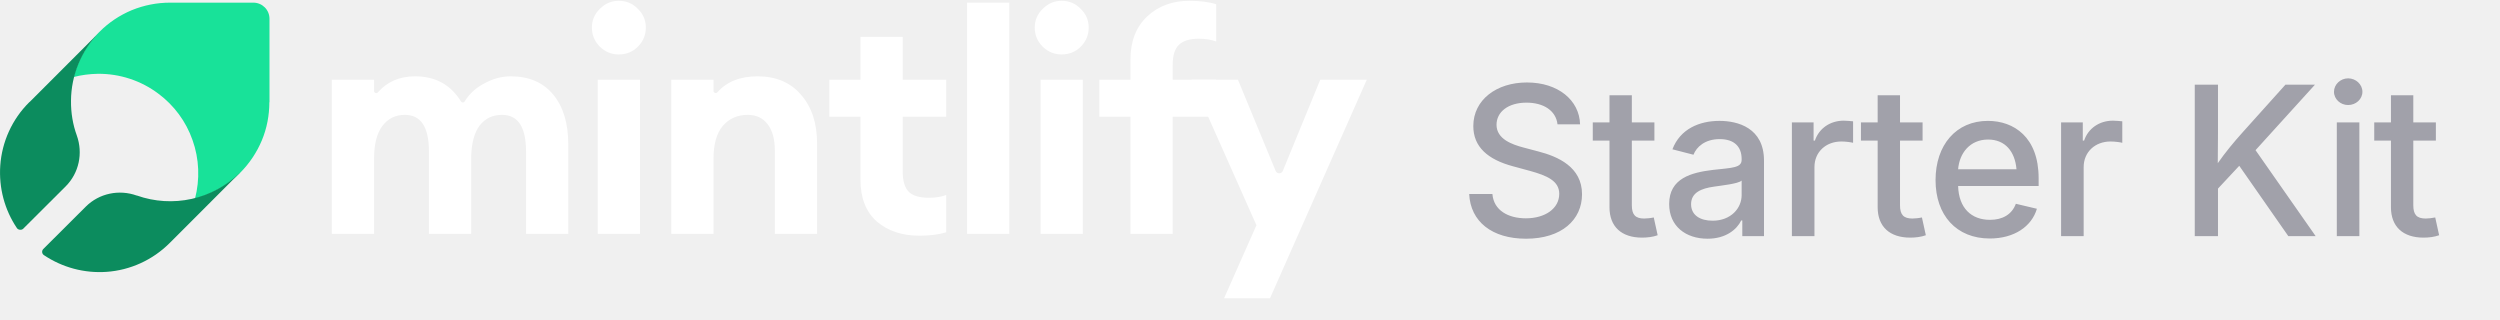
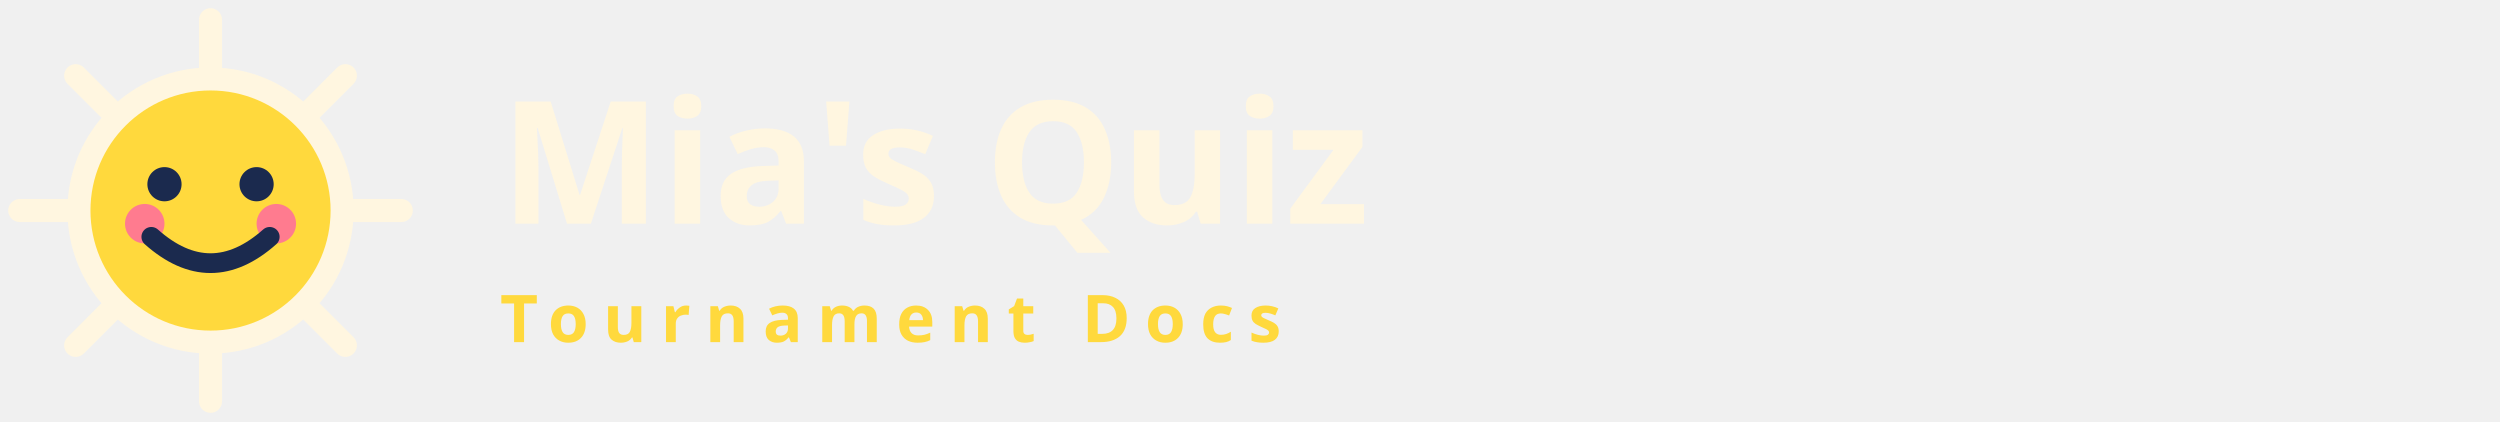
- <svg xmlns="http://www.w3.org/2000/svg" width="180" height="23" viewBox="0 0 180 23" fill="none">
-   <path d="M91.44 21.476H88.133L90.464 16.216L85.802 5.74H89.132L91.847 12.307C91.943 12.536 92.268 12.536 92.362 12.306L95.058 5.74H98.409L91.44 21.476Z" fill="white" />
-   <path d="M81.393 16.837V8.403H79.152V5.74H81.393V4.297C81.393 2.98 81.792 1.944 82.592 1.19C83.391 0.435 84.404 0.058 85.633 0.058C86.387 0.058 87.031 0.139 87.564 0.302V2.988C87.208 2.854 86.794 2.788 86.32 2.788C85.655 2.788 85.174 2.936 84.878 3.232C84.582 3.513 84.434 3.994 84.434 4.674V5.74H87.564V8.403H84.434V16.837H81.393Z" fill="white" />
-   <path d="M76.433 3.92C75.915 3.92 75.463 3.735 75.079 3.365C74.694 2.98 74.502 2.521 74.502 1.989C74.502 1.456 74.694 1.005 75.079 0.635C75.463 0.25 75.915 0.058 76.433 0.058C76.98 0.058 77.438 0.25 77.809 0.635C78.193 1.005 78.386 1.456 78.386 1.989C78.386 2.521 78.193 2.98 77.809 3.365C77.438 3.735 76.98 3.92 76.433 3.92ZM74.924 16.837V5.74H77.964V16.837H74.924Z" fill="white" />
-   <path d="M69.628 16.837V0.191H72.669V16.837H69.628Z" fill="white" />
-   <path d="M66.194 16.97C64.951 16.97 63.93 16.63 63.131 15.949C62.347 15.254 61.955 14.255 61.955 12.953V8.403H59.713V5.74H61.955V2.655H64.995V5.74H68.125V8.403H64.995V12.354C64.995 13.034 65.143 13.523 65.439 13.819C65.735 14.1 66.216 14.24 66.882 14.24C67.355 14.24 67.769 14.174 68.125 14.04V16.726C67.592 16.889 66.948 16.97 66.194 16.97Z" fill="white" />
-   <path d="M48.332 16.837V5.74H51.373V6.551C51.373 6.688 51.559 6.748 51.65 6.646C52.328 5.879 53.293 5.495 54.546 5.495C55.878 5.495 56.921 5.939 57.676 6.827C58.445 7.7 58.83 8.869 58.83 10.334V16.837H55.789V10.844C55.789 10.03 55.619 9.402 55.279 8.958C54.939 8.499 54.458 8.27 53.836 8.27C53.096 8.27 52.497 8.536 52.038 9.069C51.594 9.601 51.373 10.386 51.373 11.421V16.837H48.332Z" fill="white" />
-   <path d="M44.547 3.92C44.029 3.92 43.578 3.735 43.193 3.365C42.809 2.98 42.616 2.521 42.616 1.989C42.616 1.456 42.809 1.005 43.193 0.635C43.578 0.25 44.029 0.058 44.547 0.058C45.095 0.058 45.553 0.25 45.923 0.635C46.308 1.005 46.5 1.456 46.5 1.989C46.5 2.521 46.308 2.98 45.923 3.365C45.553 3.735 45.095 3.92 44.547 3.92ZM43.038 16.837V5.74H46.079V16.837H43.038Z" fill="white" />
-   <path d="M37.875 16.837V10.911C37.875 9.15 37.298 8.27 36.144 8.27C35.478 8.27 34.945 8.521 34.546 9.024C34.161 9.527 33.954 10.275 33.924 11.266V16.837H30.884V10.911C30.884 9.15 30.306 8.27 29.152 8.27C28.472 8.27 27.932 8.536 27.532 9.069C27.133 9.601 26.933 10.386 26.933 11.421V16.837H23.892V5.74H26.933V6.559C26.933 6.695 27.116 6.755 27.206 6.652C27.878 5.881 28.771 5.495 29.885 5.495C31.349 5.495 32.452 6.1 33.193 7.309C33.252 7.404 33.395 7.403 33.454 7.307C33.774 6.78 34.219 6.361 34.79 6.05C35.441 5.68 36.099 5.495 36.765 5.495C38.082 5.495 39.103 5.932 39.828 6.805C40.553 7.678 40.916 8.876 40.916 10.4V16.837H37.875Z" fill="white" />
-   <path d="M19.403 7.362V1.35C19.403 0.705 18.879 0.191 18.244 0.191H12.235C11.291 0.191 10.357 0.378 9.487 0.733C8.618 1.098 7.824 1.621 7.16 2.295L7.114 2.341C6.235 3.23 5.609 4.333 5.291 5.548C5.861 5.399 6.45 5.324 7.039 5.314C8.609 5.296 10.151 5.801 11.403 6.745C12.534 7.586 13.394 8.746 13.861 10.083C14.347 11.438 14.403 12.916 14.039 14.309C15.244 13.991 16.356 13.364 17.244 12.486L17.291 12.439C17.954 11.775 18.487 10.98 18.851 10.111C19.216 9.241 19.393 8.306 19.393 7.362H19.403Z" fill="#18E299" />
-   <path d="M5.112 7.26C5.121 5.416 5.857 3.646 7.151 2.324L2.151 7.326C2.133 7.344 2.114 7.354 2.095 7.372C0.876 8.583 0.14 10.204 0.019 11.918C-0.092 13.52 0.327 15.103 1.22 16.426C1.306 16.552 1.537 16.593 1.667 16.472L4.73 13.417C5.689 12.458 5.987 11.033 5.531 9.757C5.242 8.965 5.103 8.117 5.112 7.26Z" fill="#0C8C5E" />
-   <path d="M17.262 12.44C16.303 13.38 15.102 14.032 13.799 14.321C12.486 14.61 11.127 14.526 9.861 14.079C9.861 14.079 9.851 14.079 9.842 14.079C8.567 13.622 7.142 13.921 6.183 14.871L3.12 17.926C2.99 18.056 3.009 18.27 3.167 18.373C4.489 19.258 6.072 19.686 7.673 19.574C9.386 19.453 10.997 18.717 12.216 17.497L12.263 17.451L17.262 12.449V12.44Z" fill="#0C8C5E" />
-   <text x="105" y="17" font-family="Inter, ui-sans-serif, system-ui, -apple-system, sans-serif" font-size="15" font-weight="500" fill="#A1A1AA" letter-spacing="-0.01em">Starter Kit</text>
+ <svg xmlns="http://www.w3.org/2000/svg" viewBox="0 0 380 64" width="380" height="64" role="img" aria-label="Mia's Quiz Tournament">
+   <style>
+     .wm { font-family: "Fredoka", "Quicksand", "Trebuchet MS", system-ui, sans-serif; font-weight: 700; fill: #FFF6E0; }
+     .wm-sub { font-family: "Fredoka", "Quicksand", "Trebuchet MS", system-ui, sans-serif; font-weight: 600; fill: #FFD93D; letter-spacing: 0.22em; text-transform: uppercase; }
+   </style>
+   <g transform="translate(0, 0)">
+     <g stroke="#FFF6E0" stroke-width="3.5" stroke-linecap="round" fill="none">
+       <line x1="32" y1="3" x2="32" y2="11" />
+       <line x1="32" y1="53" x2="32" y2="61" />
+       <line x1="3" y1="32" x2="11" y2="32" />
+       <line x1="53" y1="32" x2="61" y2="32" />
+       <line x1="11.5" y1="11.5" x2="17" y2="17" />
+       <line x1="47" y1="47" x2="52.5" y2="52.5" />
+       <line x1="11.5" y1="52.5" x2="17" y2="47" />
+       <line x1="47" y1="17" x2="52.5" y2="11.5" />
+     </g>
+     <circle cx="32" cy="32" r="20" fill="#FFD93D" stroke="#FFF6E0" stroke-width="3.5" />
+     <circle cx="22" cy="34" r="3" fill="#FF6B9D" opacity="0.85" />
+     <circle cx="42" cy="34" r="3" fill="#FF6B9D" opacity="0.85" />
+     <circle cx="25" cy="28" r="2.6" fill="#1B2A4E" />
+     <circle cx="39" cy="28" r="2.6" fill="#1B2A4E" />
+     <path d="M23 36 Q32 44 41 36" fill="none" stroke="#1B2A4E" stroke-width="3" stroke-linecap="round" />
+   </g>
+   <text x="76" y="34" class="wm" font-size="26">Mia's Quiz</text>
+   <text x="76" y="52" class="wm-sub" font-size="10">Tournament Docs</text>
</svg>
